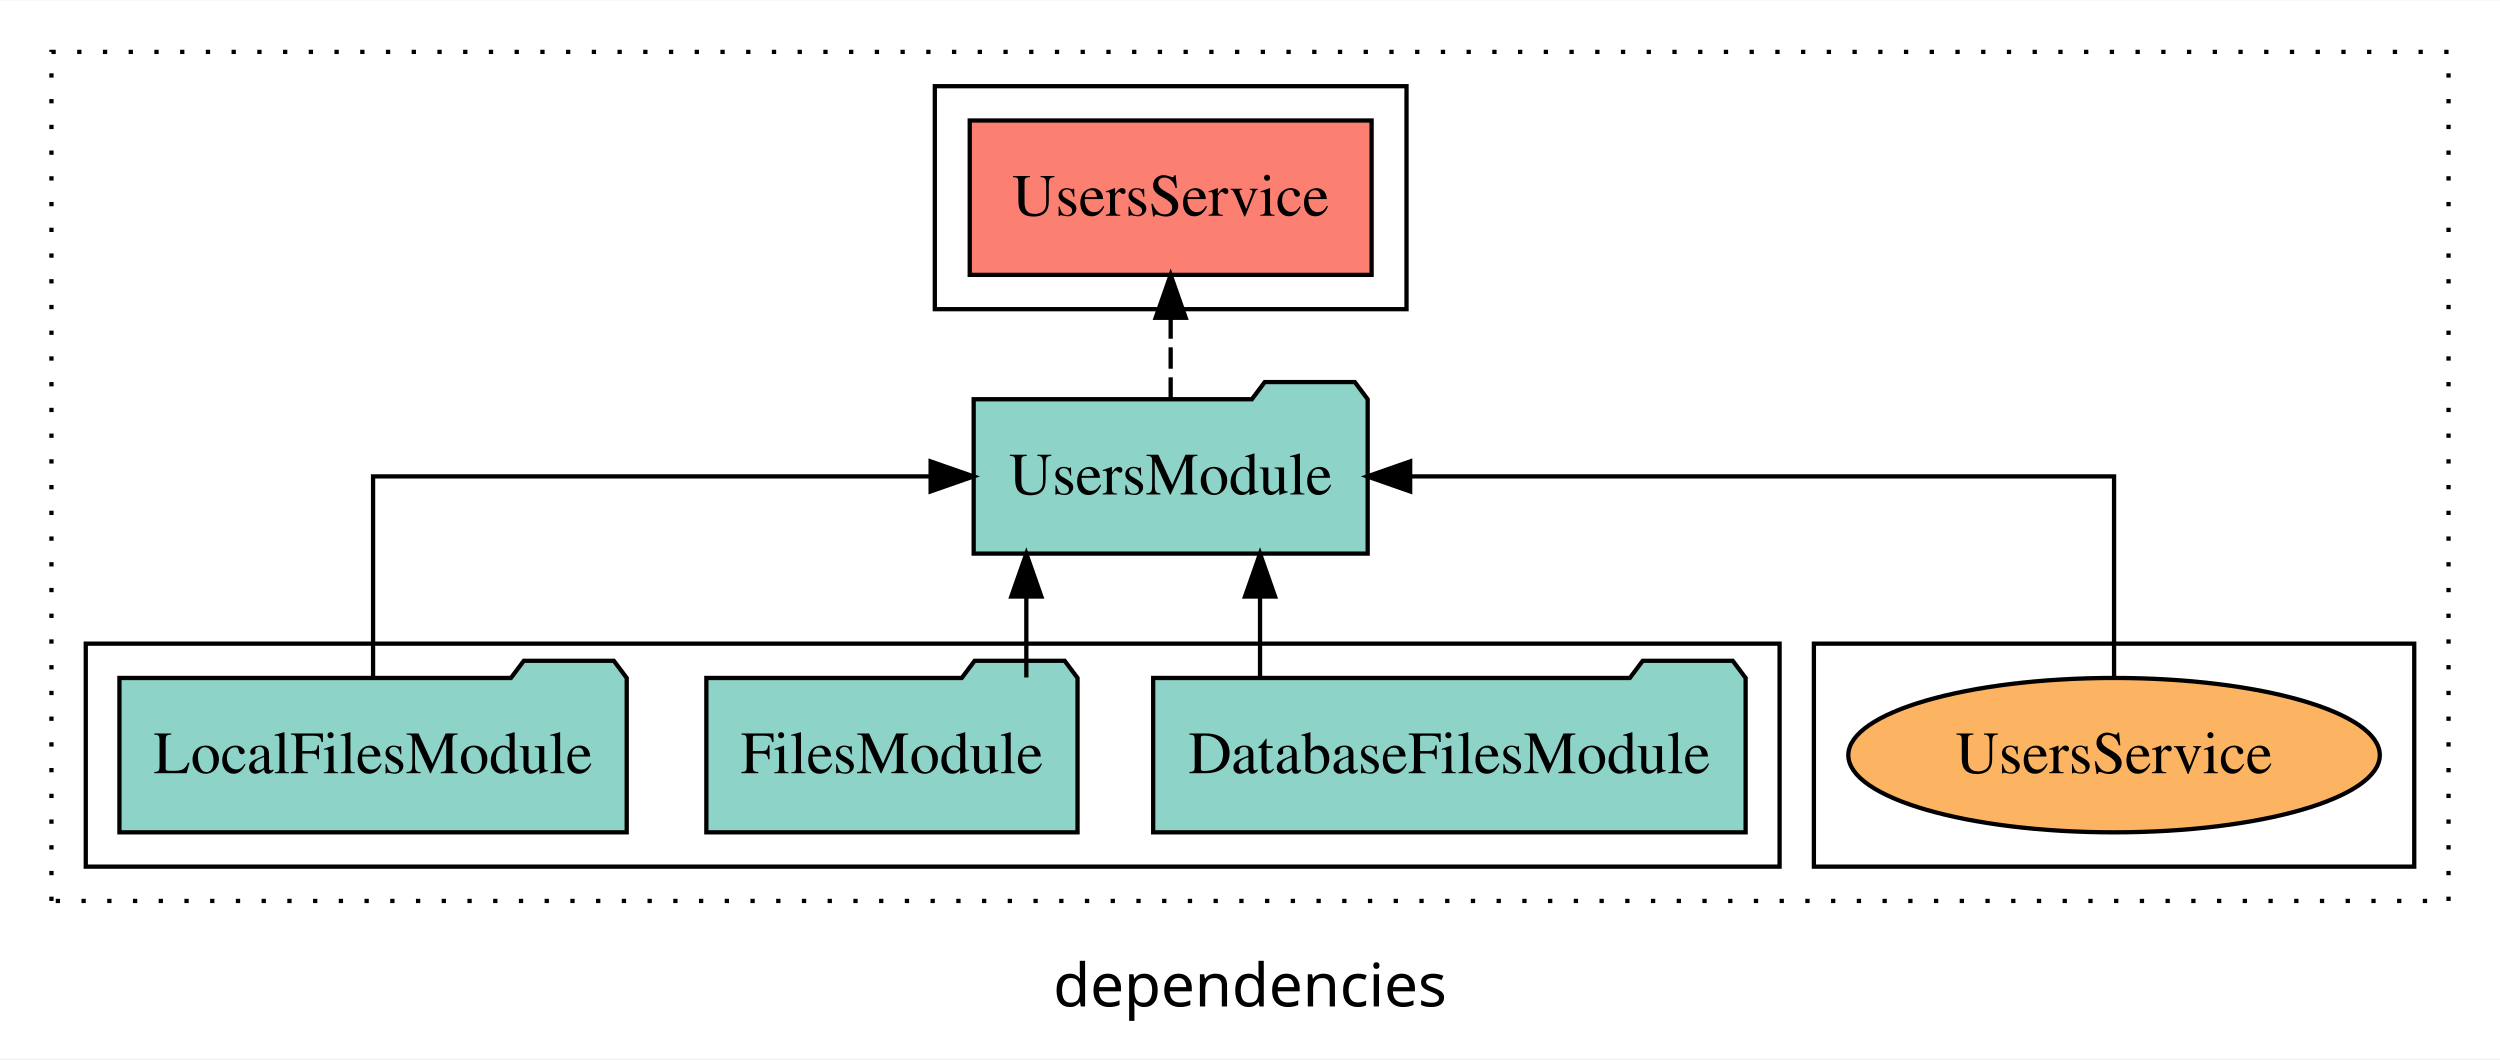
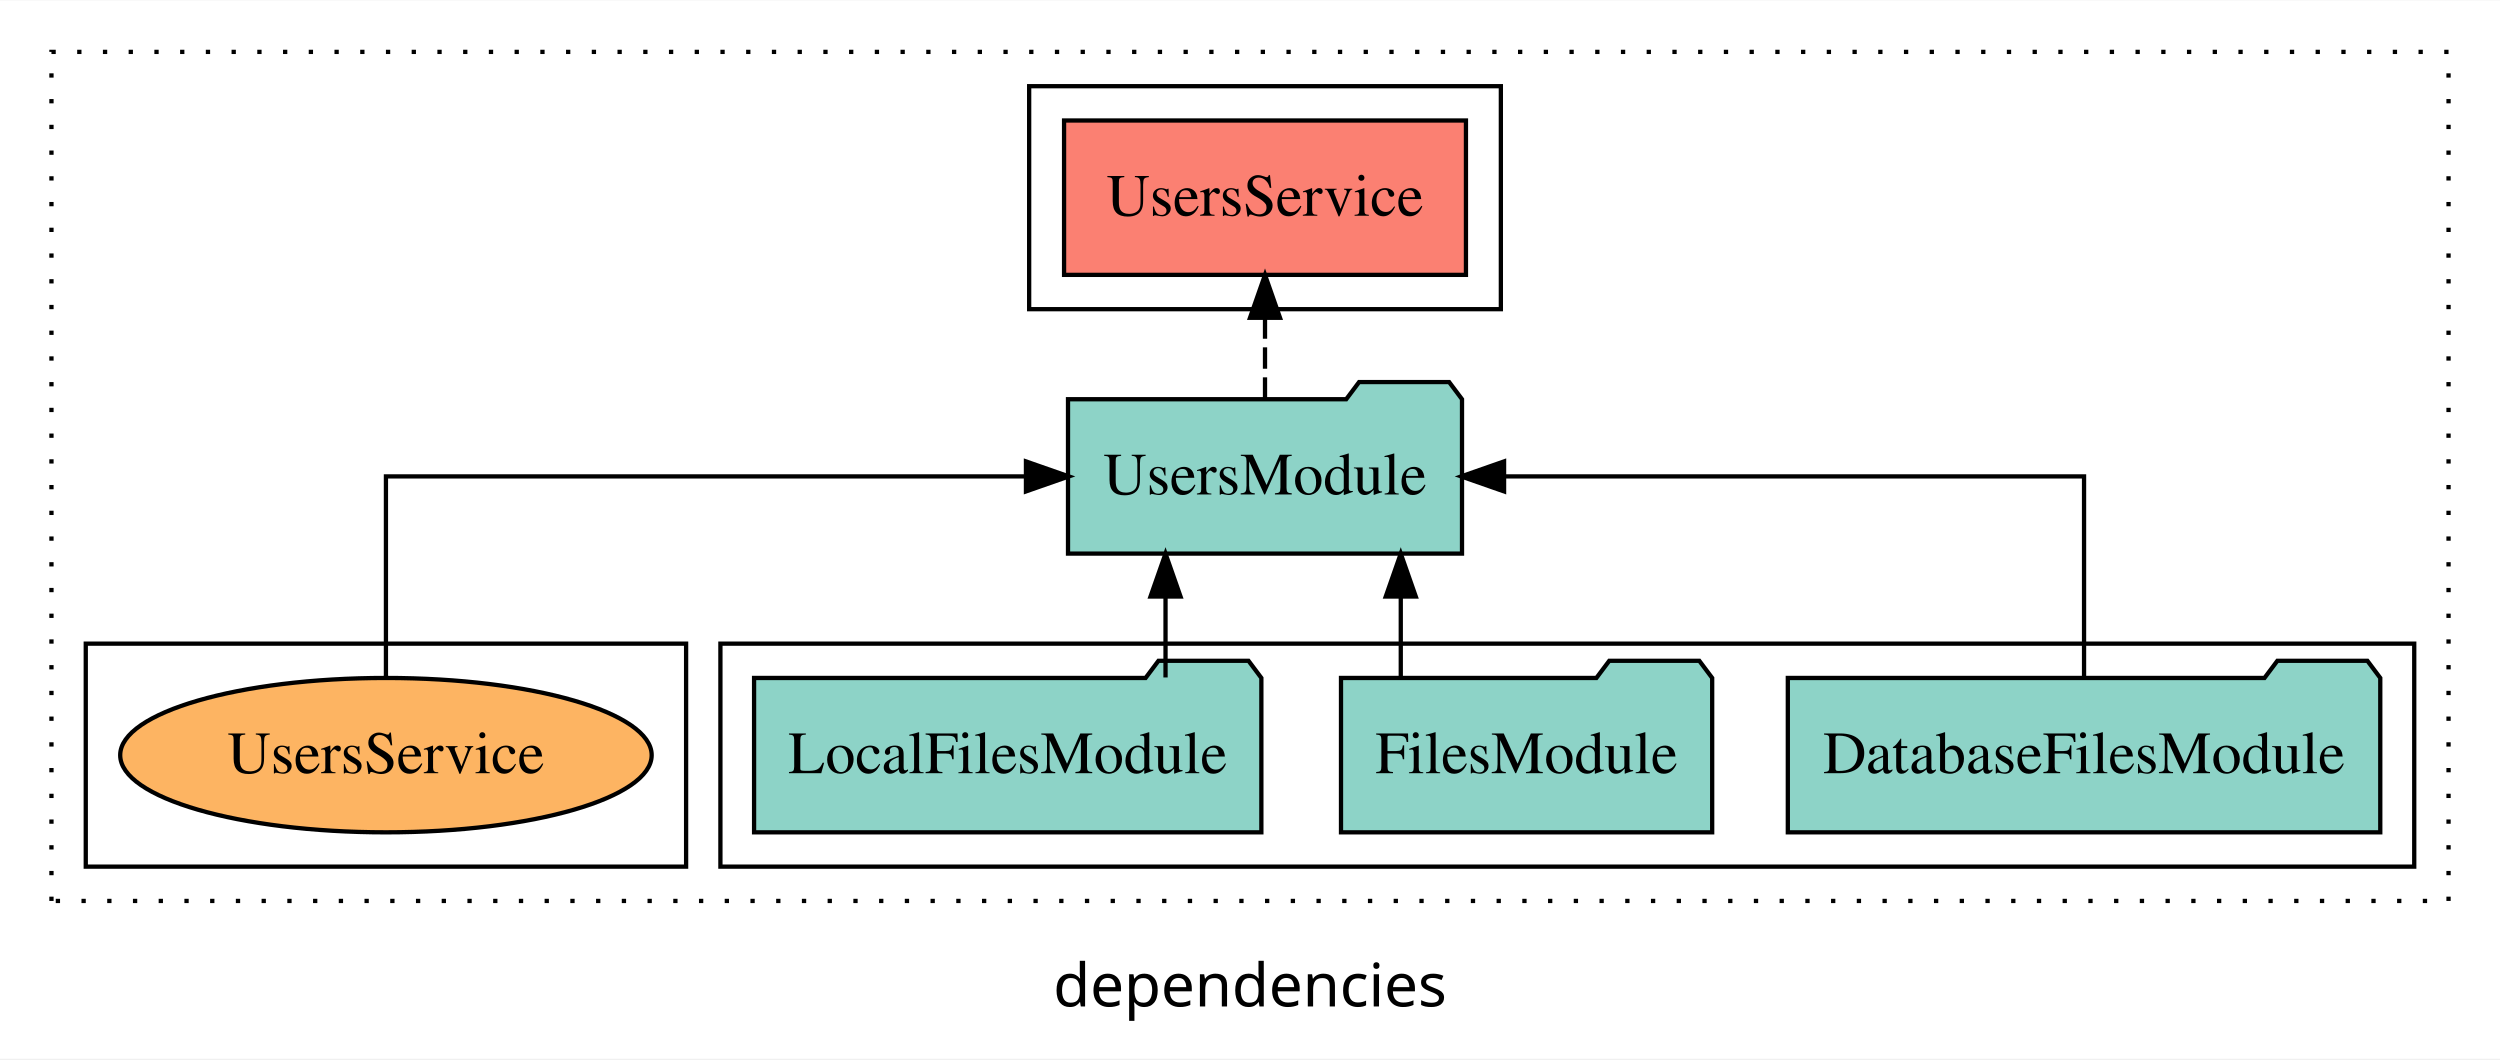
<svg xmlns="http://www.w3.org/2000/svg" width="583pt" height="247pt" viewBox="0.00 0.00 583.00 246.80">
  <g id="graph0" class="graph" transform="scale(1 1) rotate(0) translate(4 242.8)">
    <polygon fill="white" stroke="transparent" points="-4,4 -4,-242.8 579,-242.8 579,4 -4,4" />
    <text text-anchor="middle" x="287.5" y="-8.2" font-family="sans-serif" font-size="14.00">dependencies</text>
    <g id="clust1" class="cluster">
      <polygon fill="none" stroke="black" stroke-dasharray="1,5" points="8,-32.8 8,-230.8 567,-230.8 567,-32.8 8,-32.8" />
    </g>
-     <g id="clust4" class="cluster">
-       <polygon fill="none" stroke="black" points="214,-170.8 214,-222.8 324,-222.8 324,-170.8 214,-170.8" />
+     <g id="clust3" class="cluster">
+       <polygon fill="none" stroke="black" points="164,-40.8 164,-92.8 559,-92.8 559,-40.8 164,-40.8" />
    </g>
    <g id="clust6" class="cluster">
-       <polygon fill="none" stroke="black" points="419,-40.8 419,-92.8 559,-92.8 559,-40.8 419,-40.8" />
+       <polygon fill="none" stroke="black" points="16,-40.8 16,-92.8 156,-92.8 156,-40.8 16,-40.8" />
    </g>
-     <g id="clust3" class="cluster">
-       <polygon fill="none" stroke="black" points="16,-40.8 16,-92.8 411,-92.8 411,-40.8 16,-40.8" />
+     <g id="clust4" class="cluster">
+       <polygon fill="none" stroke="black" points="236,-170.8 236,-222.8 346,-222.8 346,-170.8 236,-170.8" />
    </g>
    <g id="node1" class="node">
-       <polygon fill="#8dd3c7" stroke="black" points="403.08,-84.8 400.08,-88.8 379.08,-88.8 376.08,-84.8 264.92,-84.8 264.92,-48.8 403.08,-48.8 403.08,-84.8" />
-       <text text-anchor="middle" x="334" y="-62.6" font-family="Times,serif" font-size="14.00">DatabaseFilesModule</text>
+       <polygon fill="#8dd3c7" stroke="black" points="551.08,-84.8 548.08,-88.8 527.08,-88.8 524.08,-84.8 412.92,-84.8 412.92,-48.8 551.08,-48.8 551.08,-84.8" />
+       <text text-anchor="middle" x="482" y="-62.6" font-family="Times,serif" font-size="14.00">DatabaseFilesModule</text>
    </g>
    <g id="node4" class="node">
-       <polygon fill="#8dd3c7" stroke="black" points="314.94,-149.8 311.94,-153.8 290.94,-153.8 287.94,-149.8 223.06,-149.8 223.06,-113.8 314.94,-113.8 314.94,-149.8" />
-       <text text-anchor="middle" x="269" y="-127.6" font-family="Times,serif" font-size="14.00">UsersModule</text>
+       <polygon fill="#8dd3c7" stroke="black" points="336.94,-149.8 333.94,-153.8 312.94,-153.8 309.94,-149.8 245.06,-149.8 245.06,-113.8 336.94,-113.8 336.94,-149.8" />
+       <text text-anchor="middle" x="291" y="-127.6" font-family="Times,serif" font-size="14.00">UsersModule</text>
    </g>
    <g id="edge1" class="edge">
-       <path fill="none" stroke="black" d="M289.84,-84.91C289.84,-84.91 289.84,-103.79 289.84,-103.79" />
-       <polygon fill="black" stroke="black" points="286.34,-103.79 289.84,-113.79 293.34,-103.79 286.34,-103.79" />
+       <path fill="none" stroke="black" d="M482,-84.91C482,-104.14 482,-131.8 482,-131.8 482,-131.8 346.75,-131.8 346.75,-131.8" />
+       <polygon fill="black" stroke="black" points="346.75,-128.3 336.75,-131.8 346.75,-135.3 346.75,-128.3" />
    </g>
    <g id="node2" class="node">
-       <polygon fill="#8dd3c7" stroke="black" points="247.28,-84.8 244.28,-88.8 223.28,-88.8 220.28,-84.8 160.72,-84.8 160.72,-48.8 247.28,-48.8 247.28,-84.8" />
-       <text text-anchor="middle" x="204" y="-62.6" font-family="Times,serif" font-size="14.00">FilesModule</text>
+       <polygon fill="#8dd3c7" stroke="black" points="395.28,-84.8 392.28,-88.8 371.28,-88.8 368.28,-84.8 308.72,-84.8 308.72,-48.8 395.28,-48.8 395.28,-84.8" />
+       <text text-anchor="middle" x="352" y="-62.6" font-family="Times,serif" font-size="14.00">FilesModule</text>
    </g>
    <g id="edge2" class="edge">
-       <path fill="none" stroke="black" d="M235.34,-84.91C235.34,-84.91 235.34,-103.79 235.34,-103.79" />
-       <polygon fill="black" stroke="black" points="231.84,-103.79 235.34,-113.79 238.84,-103.79 231.84,-103.79" />
+       <path fill="none" stroke="black" d="M322.66,-84.91C322.66,-84.91 322.66,-103.79 322.66,-103.79" />
+       <polygon fill="black" stroke="black" points="319.16,-103.79 322.66,-113.79 326.16,-103.79 319.16,-103.79" />
    </g>
    <g id="node3" class="node">
-       <polygon fill="#8dd3c7" stroke="black" points="142.15,-84.8 139.15,-88.8 118.15,-88.8 115.15,-84.8 23.85,-84.8 23.85,-48.8 142.15,-48.8 142.15,-84.8" />
-       <text text-anchor="middle" x="83" y="-62.6" font-family="Times,serif" font-size="14.00">LocalFilesModule</text>
+       <polygon fill="#8dd3c7" stroke="black" points="290.15,-84.8 287.15,-88.8 266.15,-88.8 263.15,-84.8 171.85,-84.8 171.85,-48.8 290.15,-48.8 290.15,-84.8" />
+       <text text-anchor="middle" x="231" y="-62.6" font-family="Times,serif" font-size="14.00">LocalFilesModule</text>
    </g>
    <g id="edge3" class="edge">
-       <path fill="none" stroke="black" d="M83,-84.91C83,-104.14 83,-131.8 83,-131.8 83,-131.8 213.02,-131.8 213.02,-131.8" />
-       <polygon fill="black" stroke="black" points="213.02,-135.3 223.02,-131.8 213.02,-128.3 213.02,-135.3" />
+       <path fill="none" stroke="black" d="M267.8,-84.91C267.8,-84.91 267.8,-103.79 267.8,-103.79" />
+       <polygon fill="black" stroke="black" points="264.3,-103.79 267.8,-113.79 271.3,-103.79 264.3,-103.79" />
    </g>
    <g id="node5" class="node">
-       <polygon fill="#fb8072" stroke="black" points="315.86,-214.8 222.14,-214.8 222.14,-178.8 315.86,-178.8 315.86,-214.8" />
-       <text text-anchor="middle" x="269" y="-192.6" font-family="Times,serif" font-size="14.00">UsersService </text>
+       <polygon fill="#fb8072" stroke="black" points="337.86,-214.8 244.14,-214.8 244.14,-178.8 337.86,-178.8 337.86,-214.8" />
+       <text text-anchor="middle" x="291" y="-192.6" font-family="Times,serif" font-size="14.00">UsersService </text>
    </g>
    <g id="edge4" class="edge">
-       <path fill="none" stroke="black" stroke-dasharray="5,2" d="M269,-149.91C269,-149.91 269,-168.79 269,-168.79" />
-       <polygon fill="black" stroke="black" points="265.5,-168.79 269,-178.79 272.5,-168.79 265.5,-168.79" />
+       <path fill="none" stroke="black" stroke-dasharray="5,2" d="M291,-149.91C291,-149.91 291,-168.79 291,-168.79" />
+       <polygon fill="black" stroke="black" points="287.5,-168.79 291,-178.79 294.5,-168.79 287.5,-168.79" />
    </g>
    <g id="node6" class="node">
-       <ellipse fill="#fdb462" stroke="black" cx="489" cy="-66.8" rx="61.97" ry="18" />
-       <text text-anchor="middle" x="489" y="-62.6" font-family="Times,serif" font-size="14.00">UsersService</text>
+       <ellipse fill="#fdb462" stroke="black" cx="86" cy="-66.8" rx="61.97" ry="18" />
+       <text text-anchor="middle" x="86" y="-62.6" font-family="Times,serif" font-size="14.00">UsersService</text>
    </g>
    <g id="edge5" class="edge">
-       <path fill="none" stroke="black" d="M489,-84.91C489,-104.14 489,-131.8 489,-131.8 489,-131.8 324.85,-131.8 324.85,-131.8" />
-       <polygon fill="black" stroke="black" points="324.85,-128.3 314.85,-131.8 324.85,-135.3 324.85,-128.3" />
+       <path fill="none" stroke="black" d="M86,-84.91C86,-104.14 86,-131.8 86,-131.8 86,-131.8 235.25,-131.8 235.25,-131.8" />
+       <polygon fill="black" stroke="black" points="235.25,-135.3 245.25,-131.8 235.25,-128.3 235.25,-135.3" />
    </g>
  </g>
</svg>
